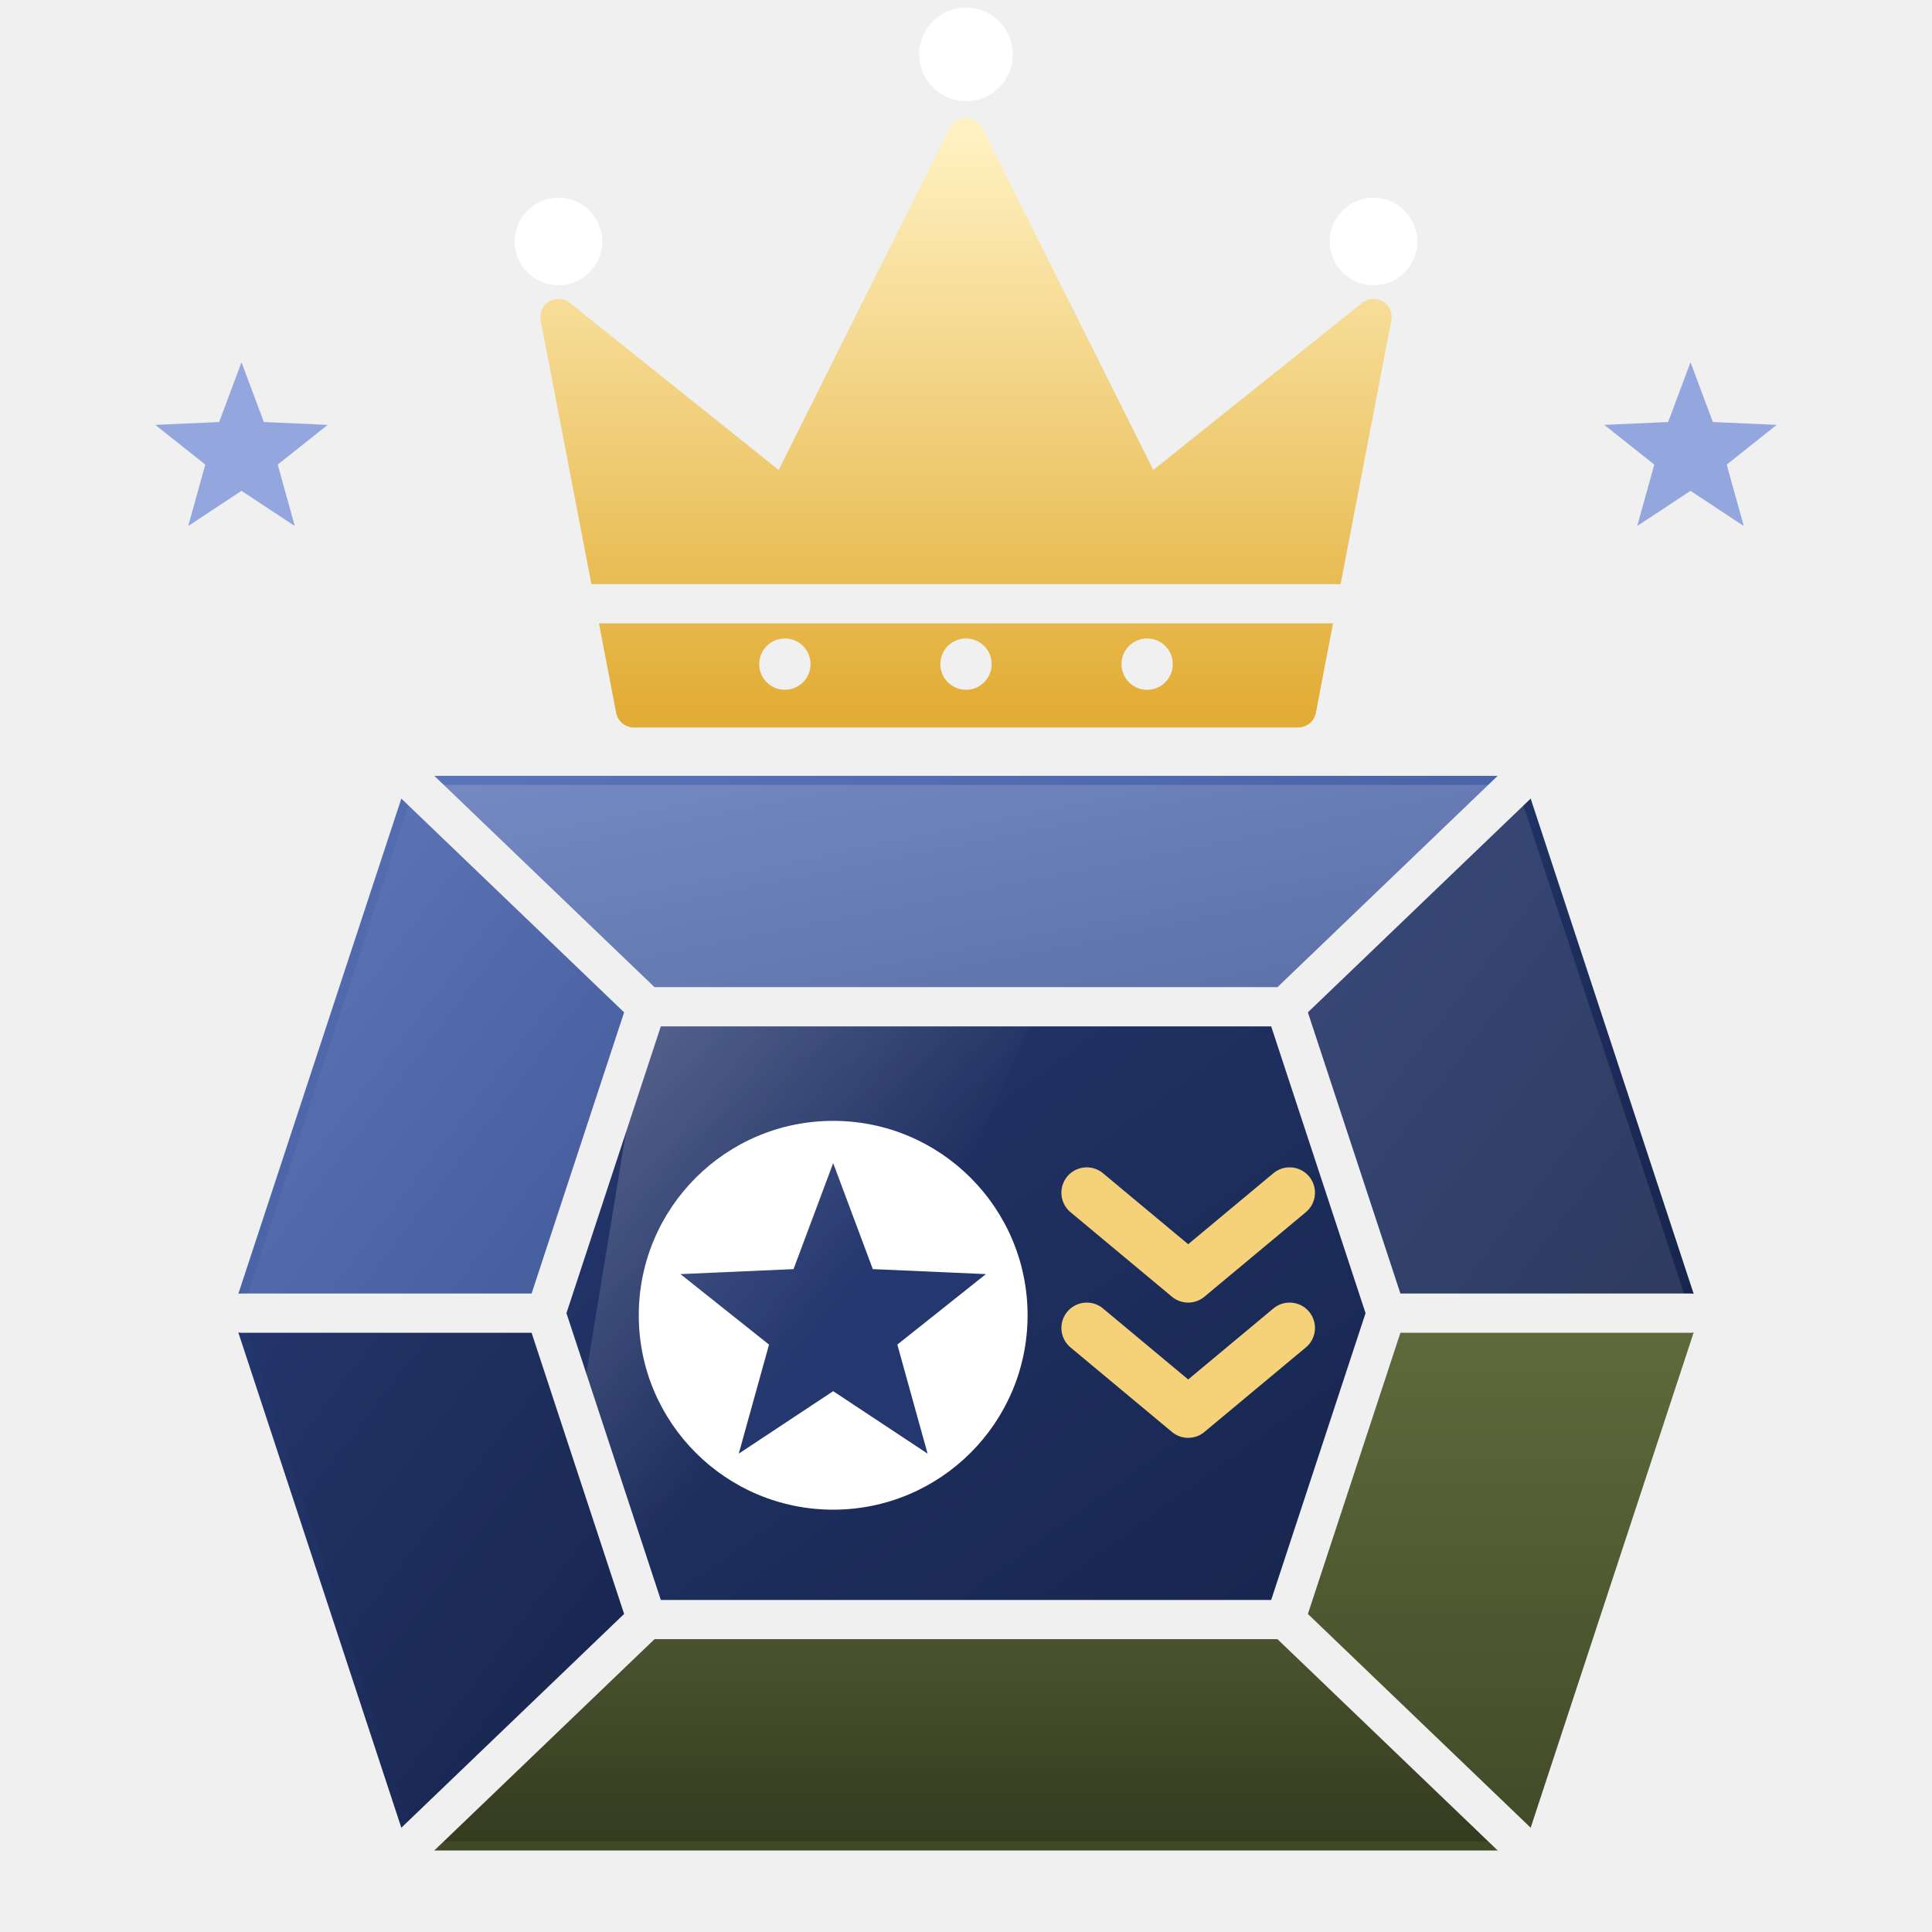
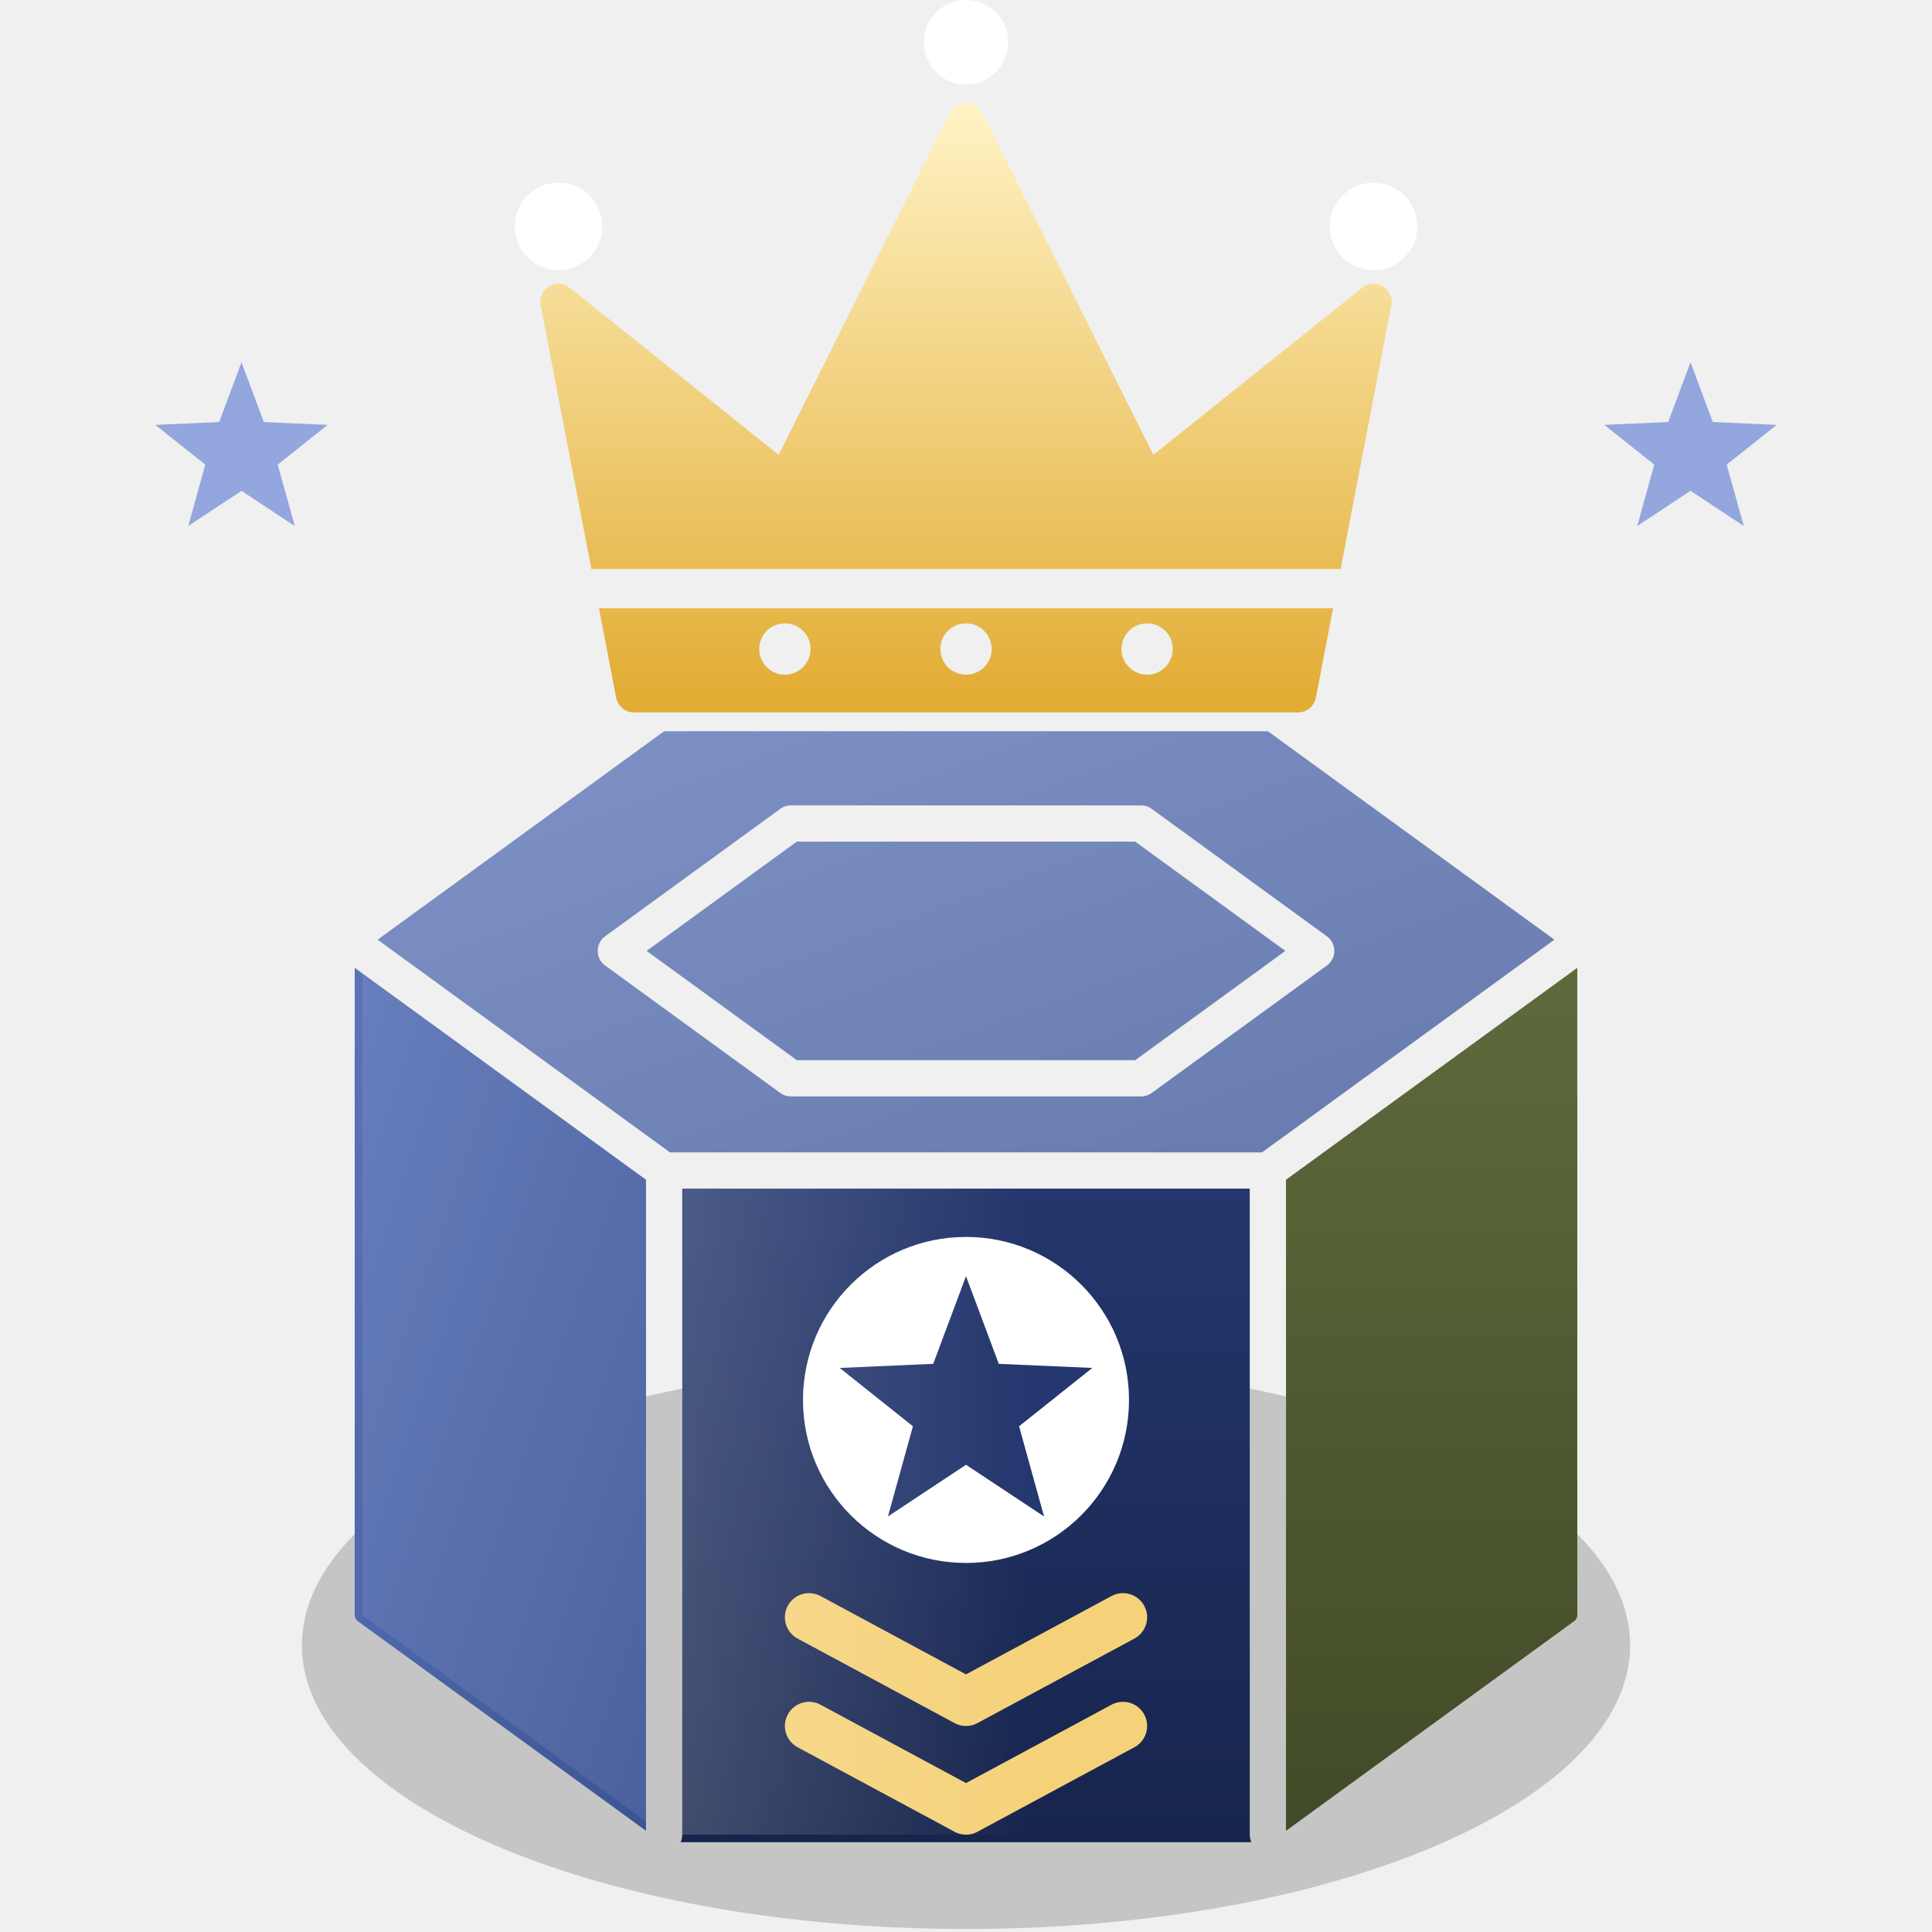
<svg xmlns="http://www.w3.org/2000/svg" viewBox="0 0 128 128" width="128" height="128" role="img" aria-label="Block Master, Veterans Day">
  <defs>
    <linearGradient id="veterans-top" x1="0" y1="0" x2="1" y2="1">
      <stop offset="0" stop-color="#5b74b8" />
      <stop offset="1" stop-color="#3a5394" />
    </linearGradient>
-     <linearGradient id="veterans-left" x1="0" y1="0" x2="1" y2="1">
+     <linearGradient id="veterans-left" x1="0" y1="0" x2="0" y2="1">
      <stop offset="0" stop-color="#24376e" />
      <stop offset="1" stop-color="#17254d" />
    </linearGradient>
    <linearGradient id="veterans-right" x1="0" y1="0" x2="0" y2="1">
      <stop offset="0" stop-color="#5f6b3c" />
      <stop offset="1" stop-color="#414a27" />
    </linearGradient>
    <linearGradient id="veterans-crown" x1="0" y1="0" x2="0" y2="1">
      <stop offset="0" stop-color="#fff1c1" />
      <stop offset="1" stop-color="#e2ad35" />
    </linearGradient>
-     <linearGradient id="veterans-table" x1="0" y1="0" x2="1" y2="1">
-       <stop offset="0" stop-color="#24376e" />
-       <stop offset="1" stop-color="#17254d" />
+     <linearGradient id="veterans-lid" x1="0" y1="0" x2="1" y2="1">
+       <stop offset="0" stop-color="#5b74b8" />
+       <stop offset="1" stop-color="#3a5394" />
    </linearGradient>
-     <linearGradient id="veterans-sheen" x1="0" y1="0" x2="1" y2="1">
-       <stop offset="0" stop-color="#ffffff" stop-opacity="0.5" />
-       <stop offset="0.55" stop-color="#ffffff" stop-opacity="0" />
+     <linearGradient id="veterans-sheen" x1="0" y1="0" x2="1" y2="0">
+       <stop offset="0" stop-color="#ffffff" stop-opacity="0.32" />
+       <stop offset="0.6" stop-color="#ffffff" stop-opacity="0" />
    </linearGradient>
-     <clipPath id="veterans-tablec">
-       <path d="M42.84,66.7 L85.16,66.7 L91.84,87 L85.16,107.3 L42.84,107.3 L36.16,87 Z" />
+     <clipPath id="veterans-frontc">
+       <path d="M84,77.55 L44,77.55 L44,121.55 L84,121.55 Z" />
    </clipPath>
-     <clipPath id="veterans-gemc">
-       <path d="M27.52,52 L100.48,52 L112,87 L100.48,122 L27.52,122 L16,87 Z" />
+     <clipPath id="veterans-lidc">
+       <path d="M104,63 L84,77.55 L44,77.55 L24,63 L44,48.45 L84,48.45 Z" />
    </clipPath>
    <mask id="veterans-gem" maskUnits="userSpaceOnUse" x="0" y="0" width="128" height="128">
      <rect width="128" height="128" fill="white" />
-       <path d="M27.52,52 L42.84,66.7 M100.48,52 L85.16,66.7 M112,87 L91.84,87 M100.48,122 L85.16,107.3 M27.52,122 L42.84,107.3 M16,87 L36.16,87 M42.84,66.7 L85.16,66.7 L91.84,87 L85.16,107.3 L42.84,107.3 L36.16,87 Z" stroke="black" stroke-width="2.6" stroke-linecap="round" stroke-linejoin="round" fill="none" />
-       <g clip-path="url(#veterans-tablec)" />
+       <path d="M104,63 L84,77.55 L44,77.55 L24,63 M84,77.55 L84,121.55 M44,77.55 L44,121.55 M87.2,63 L75.6,71.44 L52.4,71.44 L40.8,63 L52.4,54.56 L75.6,54.56 Z" stroke="black" stroke-width="2.4" stroke-linecap="round" stroke-linejoin="round" fill="none" />
+       <g clip-path="url(#veterans-frontc)" />
    </mask>
    <mask id="veterans-crownm" maskUnits="userSpaceOnUse" x="0" y="0" width="128" height="128">
      <rect width="128" height="128" fill="white" />
-       <path d="M38,40 L90,40" stroke="black" stroke-width="2.6" />
-       <circle cx="52" cy="44" r="1.7" fill="black" />
-       <circle cx="64" cy="44" r="1.7" fill="black" />
-       <circle cx="76" cy="44" r="1.7" fill="black" />
+       <path d="M38,39 L90,39" stroke="black" stroke-width="2.6" />
+       <circle cx="52" cy="43" r="1.7" fill="black" />
+       <circle cx="64" cy="43" r="1.7" fill="black" />
+       <circle cx="76" cy="43" r="1.7" fill="black" />
    </mask>
  </defs>
  <g opacity="0.95">
    <polygon points="16,24 17.48,27.96 21.71,28.15 18.4,30.78 19.53,34.85 16,32.52 12.47,34.85 13.6,30.78 10.29,28.15 14.52,27.96" fill="#8fa3dc" />
    <polygon points="112,24 113.48,27.96 117.71,28.15 114.4,30.78 115.53,34.85 112,32.52 108.47,34.85 109.6,30.78 106.29,28.15 110.52,27.96" fill="#8fa3dc" />
  </g>
+   <ellipse cx="64" cy="109" rx="44" ry="18.8" fill="#000000" opacity="0.18" />
  <g mask="url(#veterans-gem)" stroke-linejoin="round">
-     <path d="M27.52,52 L100.48,52 L85.16,66.7 L42.84,66.7 Z" fill="url(#veterans-top)" stroke="url(#veterans-top)" stroke-width="1.2" />
-     <path d="M27.52,52 L100.48,52 L85.16,66.7 L42.84,66.7 Z" fill="#ffffff" opacity="0.16" />
-     <path d="M16,87 L27.52,52 L42.84,66.7 L36.16,87 Z" fill="url(#veterans-top)" stroke="url(#veterans-top)" stroke-width="1.2" />
-     <path d="M16,87 L27.52,52 L42.84,66.7 L36.16,87 Z" fill="#ffffff" opacity="0.04" />
-     <path d="M100.48,52 L112,87 L91.84,87 L85.16,66.7 Z" fill="url(#veterans-left)" stroke="url(#veterans-left)" stroke-width="1.2" />
-     <path d="M100.48,52 L112,87 L91.84,87 L85.16,66.7 Z" fill="#ffffff" opacity="0.1" />
-     <path d="M27.52,122 L16,87 L36.16,87 L42.84,107.3 Z" fill="url(#veterans-left)" stroke="url(#veterans-left)" stroke-width="1.2" />
-     <path d="M27.52,122 L16,87 L36.16,87 L42.84,107.3 Z" fill="#000000" opacity="0.04" />
-     <path d="M112,87 L100.48,122 L85.16,107.3 L91.84,87 Z" fill="url(#veterans-right)" stroke="url(#veterans-right)" stroke-width="1.2" />
-     <path d="M100.48,122 L27.52,122 L42.84,107.3 L85.16,107.3 Z" fill="url(#veterans-right)" stroke="url(#veterans-right)" stroke-width="1.2" />
-     <path d="M100.48,122 L27.52,122 L42.84,107.3 L85.16,107.3 Z" fill="#000000" opacity="0.2" />
-     <g clip-path="url(#veterans-gemc)" />
-     <path d="M42.84,66.7 L85.16,66.7 L91.84,87 L85.16,107.3 L42.84,107.3 L36.16,87 Z" fill="url(#veterans-table)" />
-     <g clip-path="url(#veterans-tablec)">
-       <g transform="matrix(0.56 0 0 0.56 36.16 66.7)">
-         <circle cx="34" cy="36.5" r="23" fill="#ffffff" />
-         <polygon points="34,18.5 38.69,31.04 52.07,31.63 41.59,39.97 45.17,52.87 34,45.48 22.83,52.87 26.41,39.97 15.93,31.63 29.31,31.04" fill="#24376e" />
-         <g fill="none" stroke="#f5d27a" stroke-width="6" stroke-linejoin="round" stroke-linecap="round">
-           <path d="M64,22 L76,32 L88,22" />
-           <path d="M64,38 L76,48 L88,38" />
+     <path d="M104,63 L84,77.55 L84,121.55 L104,107 Z" fill="url(#veterans-right)" stroke="url(#veterans-right)" stroke-width="1" />
+     <path d="M84,77.55 L44,77.55 L44,121.55 L84,121.55 Z" fill="url(#veterans-left)" stroke="url(#veterans-left)" stroke-width="1" />
+     <path d="M44,77.55 L24,63 L24,107 L44,121.55 Z" fill="url(#veterans-top)" stroke="url(#veterans-top)" stroke-width="1" />
+     <path d="M44,77.55 L24,63 L24,107 L44,121.55 Z" fill="#ffffff" opacity="0.08" />
+     <g clip-path="url(#veterans-frontc)">
+       <g transform="matrix(0.4 0 0 0.4 44 77.55)">
+         <circle cx="50" cy="38" r="27" fill="#ffffff" />
+         <polygon points="50,17.5 55.43,32.02 70.92,32.7 58.79,42.36 62.93,57.3 50,48.74 37.07,57.3 41.21,42.36 29.08,32.7 44.57,32.02" fill="#24376e" />
+         <g fill="none" stroke="#f5d27a" stroke-width="8" stroke-linejoin="round" stroke-linecap="round">
+           <path d="M24,74 L50,88 L76,74" />
+           <path d="M24,92 L50,106 L76,92" />
        </g>
      </g>
-       <path d="M42.84,66.7 L68.84,66.7 L50.16,107.3 L36.16,107.3 Z" fill="url(#veterans-sheen)" opacity="0.55" />
+       <path d="M84,77.55 L44,77.55 L44,121.55 L84,121.55 Z" fill="url(#veterans-sheen)" opacity="0.6" />
    </g>
+     <path d="M104,63 L84,77.55 L44,77.55 L24,63 L44,48.45 L84,48.45 Z" fill="url(#veterans-lid)" />
+     <path d="M104,63 L84,77.55 L44,77.55 L24,63 L44,48.45 L84,48.45 Z" fill="#ffffff" opacity="0.22" />
+     <g clip-path="url(#veterans-lidc)" />
  </g>
  <g mask="url(#veterans-crownm)" stroke-linejoin="round">
-     <path d="M42,47 L37,21 L52,33 L64,9 L76,33 L91,21 L86,47 Z" fill="url(#veterans-crown)" stroke="url(#veterans-crown)" stroke-width="2.4" />
+     <path d="M42,46 L37,20 L52,32 L64,8 L76,32 L91,20 L86,46 Z" fill="url(#veterans-crown)" stroke="url(#veterans-crown)" stroke-width="2.4" />
  </g>
-   <circle cx="37" cy="16" r="2.9" fill="#ffffff" />
-   <circle cx="64" cy="3.6" r="3.1" fill="#ffffff" />
-   <circle cx="91" cy="16" r="2.9" fill="#ffffff" />
+   <circle cx="37" cy="15" r="2.9" fill="#ffffff" />
+   <circle cx="64" cy="2.8" r="2.8" fill="#ffffff" />
+   <circle cx="91" cy="15" r="2.9" fill="#ffffff" />
</svg>
